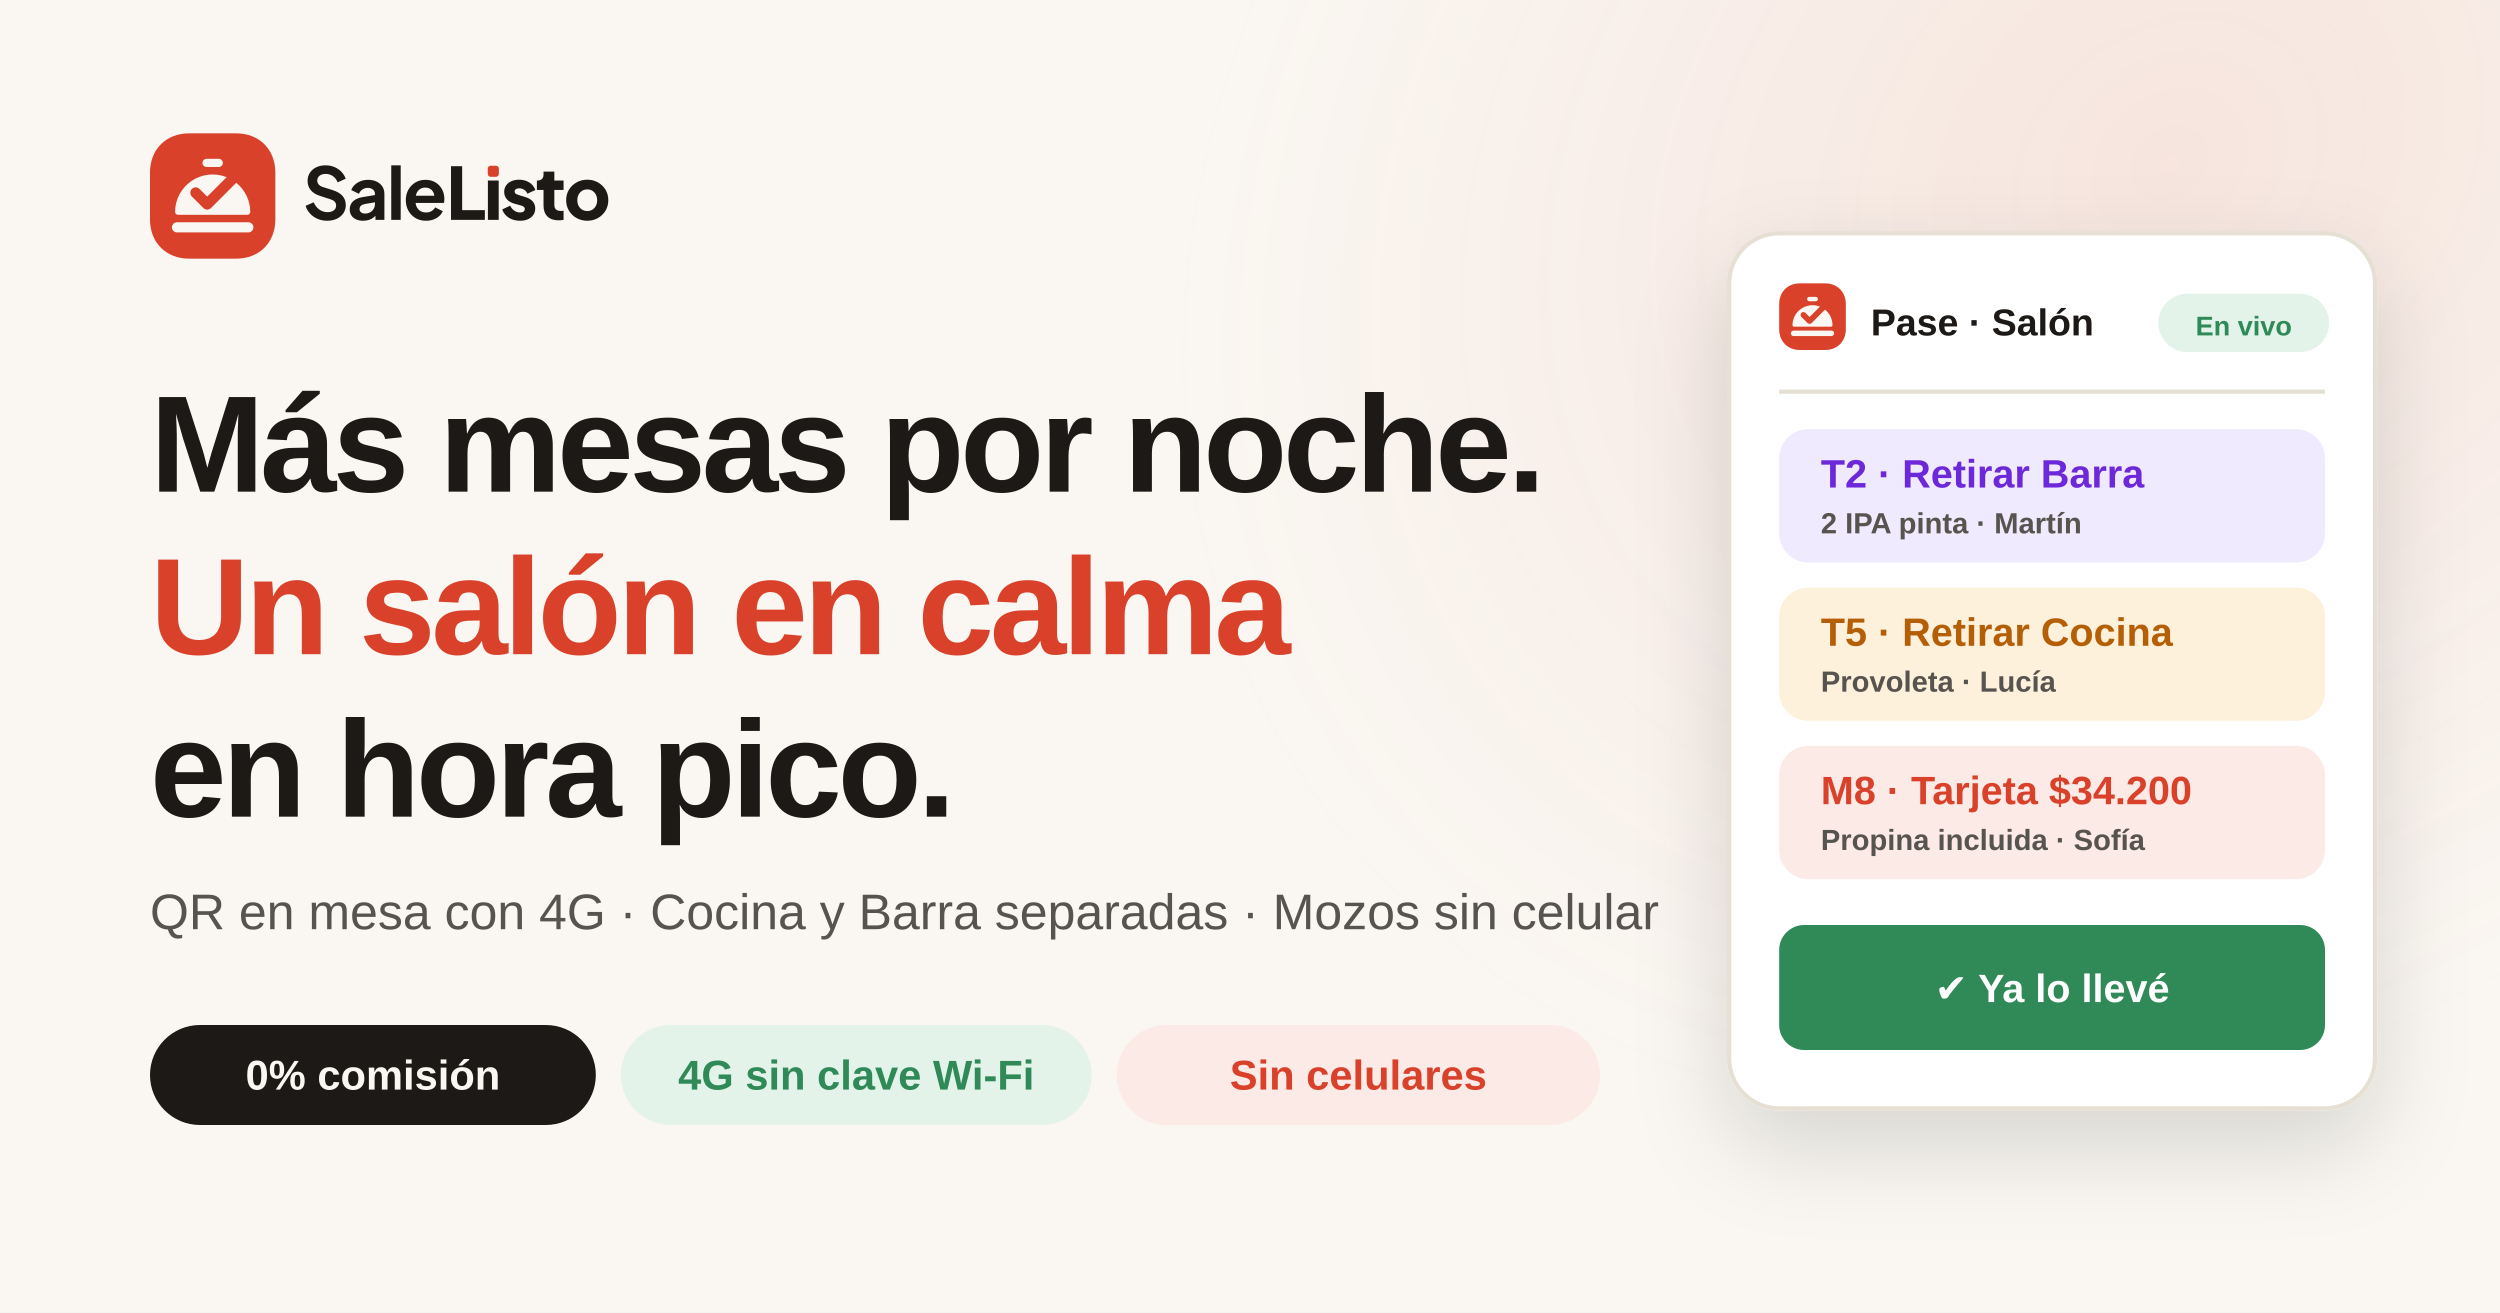
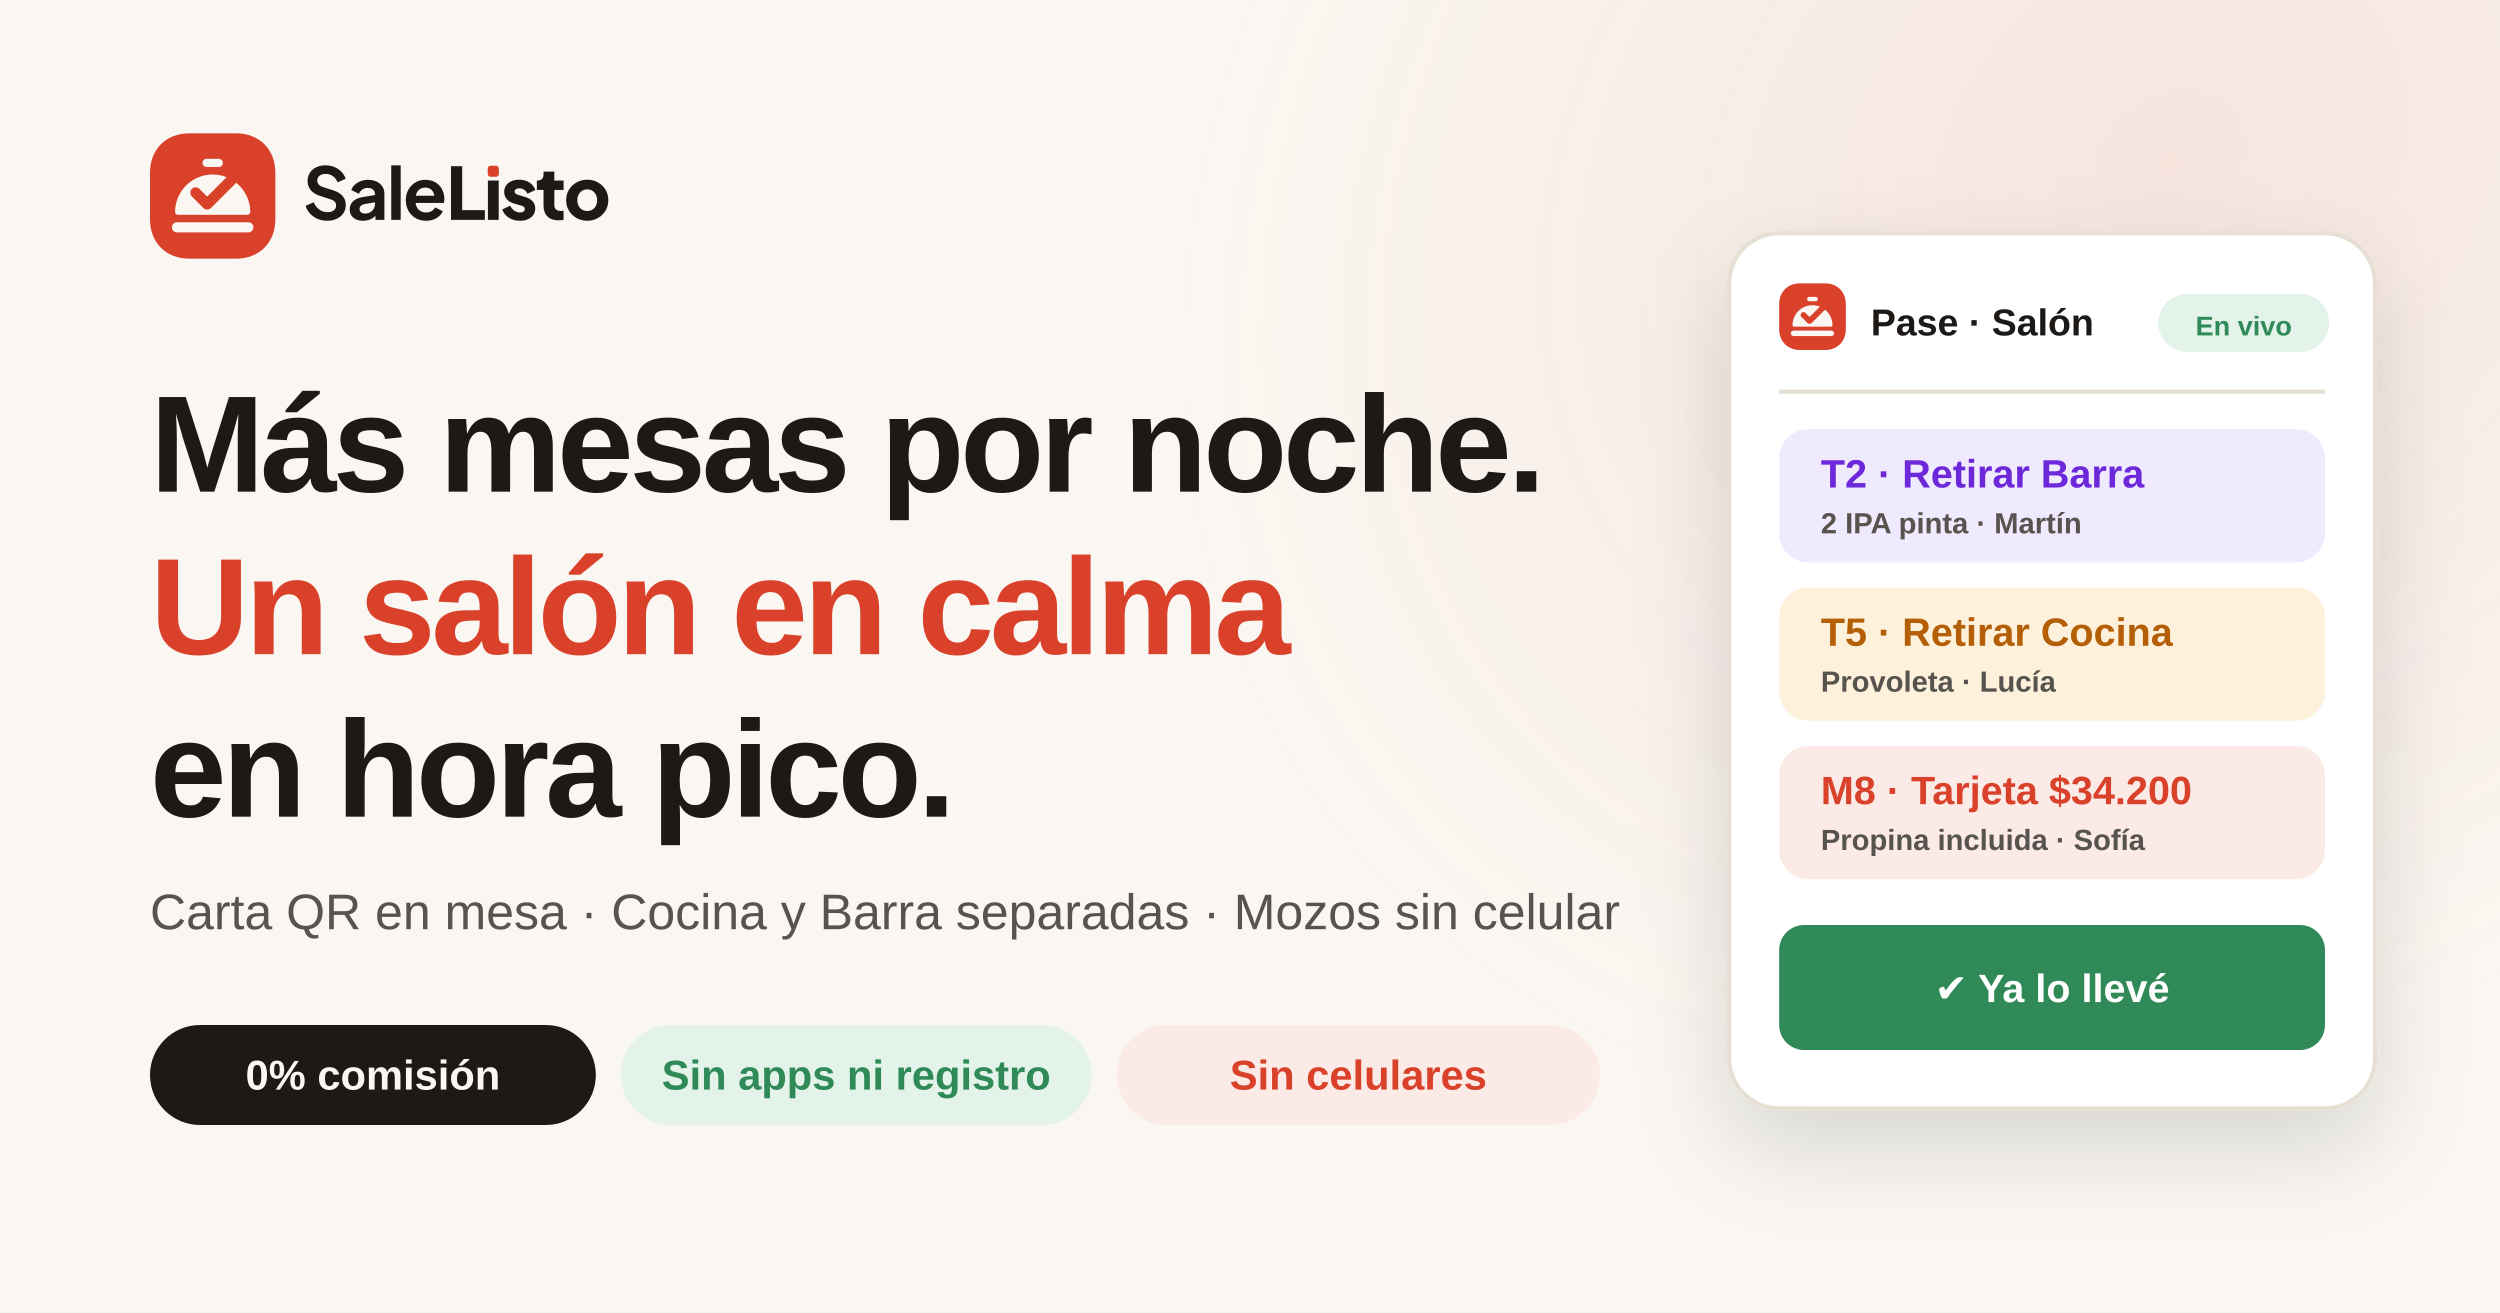
<svg xmlns="http://www.w3.org/2000/svg" width="1200" height="630" viewBox="0 0 1200 630" fill="none">
  <defs>
    <radialGradient id="glow" cx="0" cy="0" r="1" gradientUnits="userSpaceOnUse" gradientTransform="translate(1040 80) rotate(140) scale(520 420)">
      <stop offset="0" stop-color="#D9412B" stop-opacity="0.10" />
      <stop offset="1" stop-color="#D9412B" stop-opacity="0" />
    </radialGradient>
    <filter id="sh" x="-20%" y="-20%" width="140%" height="150%">
      <feDropShadow dx="0" dy="18" stdDeviation="22" flood-color="#1C1917" flood-opacity="0.14" />
    </filter>
  </defs>
  <rect width="1200" height="630" fill="#FAF7F2" />
  <rect width="1200" height="630" fill="url(#glow)" />
  <g transform="translate(72 64) scale(0.94)">
    <path d="M20 0H44C55.8 0 64 8.2 64 20V44C64 55.8 55.8 64 44 64H20C8.2 64 0 55.8 0 44V20C0 8.2 8.2 0 20 0Z" fill="#D9412B" />
    <path d="M28.9 13H35.1A2.1 2.1 0 0 1 35.1 17.2H28.9A2.1 2.1 0 0 1 28.9 13Z" fill="#FAF7F2" />
    <path d="M49.7 41.6H14.3A1.5 1.5 0 0 1 12.8 40.09A19.2 19.2 0 0 1 39.14 22.38L29.2 32.31L25.14 28.26A2.75 2.75 0 0 0 21.26 32.14L27.26 38.14A2.75 2.75 0 0 0 31.14 38.14L44.04 25.25A19.2 19.2 0 0 1 51.2 40.09A1.5 1.5 0 0 1 49.7 41.6Z" fill="#FAF7F2" />
    <path d="M13.8 45.4H50.2A2.6 2.6 0 0 1 50.2 50.6H13.8A2.6 2.6 0 0 1 13.8 45.4Z" fill="#FAF7F2" />
    <path class="wordmark-ink" d="M90.44 44.64Q87.83 44.64 85.6 43.68Q83.37 42.73 81.77 41.02Q80.17 39.31 79.44 37.02L83.59 35.22Q84.59 37.58 86.46 38.92Q88.34 40.26 90.7 40.26Q92.02 40.26 93 39.84Q93.97 39.42 94.5 38.68Q95.04 37.94 95.04 36.91Q95.04 35.7 94.32 34.91Q93.6 34.12 92.17 33.68L86.91 31.98Q83.7 30.99 82.08 29Q80.47 27.01 80.47 24.33Q80.47 21.97 81.62 20.17Q82.78 18.37 84.86 17.35Q86.94 16.34 89.63 16.34Q92.09 16.34 94.16 17.21Q96.22 18.07 97.71 19.6Q99.2 21.13 99.93 23.19L95.81 25.03Q95 22.97 93.38 21.84Q91.76 20.72 89.63 20.72Q88.38 20.72 87.42 21.14Q86.46 21.57 85.93 22.32Q85.4 23.08 85.4 24.11Q85.4 25.25 86.13 26.11Q86.87 26.98 88.38 27.46L93.42 29.04Q96.69 30.11 98.33 31.98Q99.97 33.86 99.97 36.62Q99.97 38.97 98.76 40.78Q97.54 42.58 95.41 43.61Q93.27 44.64 90.44 44.64Z M108.88 44.64Q106.78 44.64 105.23 43.94Q103.69 43.24 102.84 41.94Q101.99 40.63 101.99 38.9Q101.99 37.24 102.73 35.94Q103.47 34.63 105.01 33.75Q106.56 32.87 108.91 32.5L115.46 31.43V35.11L109.83 36.07Q108.4 36.32 107.7 36.99Q107 37.65 107 38.72Q107 39.75 107.79 40.35Q108.58 40.96 109.76 40.96Q111.27 40.96 112.43 40.32Q113.59 39.67 114.23 38.53Q114.87 37.39 114.87 36.03V30.88Q114.87 29.59 113.86 28.73Q112.85 27.86 111.19 27.86Q109.65 27.86 108.45 28.69Q107.26 29.52 106.7 30.88L102.77 28.96Q103.36 27.38 104.62 26.22Q105.89 25.06 107.62 24.4Q109.35 23.74 111.38 23.74Q113.84 23.74 115.72 24.64Q117.6 25.54 118.65 27.14Q119.69 28.74 119.69 30.88V44.2H115.13V40.78L116.16 40.7Q115.39 41.99 114.32 42.86Q113.25 43.72 111.89 44.18Q110.53 44.64 108.88 44.64Z M123.19 44.2V16.34H128.01V44.2Z M140.93 44.64Q137.84 44.64 135.52 43.24Q133.2 41.84 131.91 39.45Q130.62 37.06 130.62 34.15Q130.62 31.14 131.93 28.8Q133.24 26.46 135.5 25.1Q137.76 23.74 140.56 23.74Q142.92 23.74 144.7 24.51Q146.48 25.28 147.74 26.65Q148.99 28.01 149.65 29.76Q150.31 31.5 150.31 33.53Q150.31 34.04 150.26 34.6Q150.2 35.15 150.05 35.55H134.6V31.87H147.33L145.05 33.6Q145.38 31.91 144.88 30.58Q144.39 29.26 143.26 28.49Q142.14 27.71 140.56 27.71Q139.05 27.71 137.87 28.47Q136.7 29.22 136.09 30.68Q135.48 32.13 135.63 34.19Q135.48 36.03 136.13 37.45Q136.77 38.86 138.04 39.64Q139.31 40.41 140.96 40.41Q142.62 40.41 143.78 39.71Q144.94 39.01 145.6 37.83L149.5 39.75Q148.91 41.18 147.66 42.29Q146.41 43.39 144.7 44.02Q142.99 44.64 140.93 44.64Z M153.7 44.2V16.78H159.4V39.23H170.99V44.2Z M172.54 44.2V24.11H178.06V44.2Z M188.95 44.64Q185.64 44.64 183.19 43.08Q180.75 41.51 179.86 38.86L183.91 36.95Q184.68 38.57 186.01 39.49Q187.33 40.41 188.95 40.41Q190.13 40.41 190.76 39.93Q191.38 39.45 191.38 38.61Q191.38 38.16 191.16 37.85Q190.94 37.54 190.5 37.28Q190.06 37.02 189.39 36.84L185.97 35.88Q183.51 35.18 182.18 33.62Q180.86 32.06 180.86 29.92Q180.86 28.04 181.81 26.65Q182.77 25.25 184.5 24.46Q186.23 23.67 188.47 23.67Q191.42 23.67 193.64 25.05Q195.87 26.43 196.79 28.93L192.71 30.84Q192.26 29.59 191.1 28.84Q189.95 28.08 188.47 28.08Q187.41 28.08 186.8 28.52Q186.19 28.96 186.19 29.74Q186.19 30.14 186.41 30.47Q186.63 30.8 187.13 31.06Q187.63 31.32 188.36 31.54L191.56 32.5Q194.07 33.23 195.39 34.72Q196.72 36.21 196.72 38.39Q196.72 40.26 195.74 41.66Q194.77 43.06 193.04 43.85Q191.31 44.64 188.95 44.64Z M208.6 44.42Q204.96 44.42 202.95 42.45Q200.95 40.48 200.95 36.95V28.89H197.56V24.11H197.75Q199.29 24.11 200.12 23.33Q200.95 22.56 200.95 21.02V19.54H206.47V24.11H211.18V28.89H206.47V36.58Q206.47 37.61 206.84 38.29Q207.2 38.97 207.98 39.31Q208.75 39.64 209.89 39.64Q210.15 39.64 210.48 39.6Q210.81 39.56 211.18 39.53V44.2Q210.63 44.27 209.93 44.35Q209.23 44.42 208.6 44.42Z M223.29 44.64Q220.31 44.64 217.86 43.28Q215.41 41.92 213.96 39.54Q212.5 37.17 212.5 34.15Q212.5 31.1 213.96 28.74Q215.41 26.39 217.86 25.03Q220.31 23.67 223.29 23.67Q226.27 23.67 228.7 25.03Q231.12 26.39 232.58 28.74Q234.03 31.1 234.03 34.15Q234.03 37.17 232.58 39.54Q231.12 41.92 228.7 43.28Q226.27 44.64 223.29 44.64ZM223.29 39.67Q224.8 39.67 225.92 38.97Q227.04 38.28 227.68 37.02Q228.33 35.77 228.33 34.15Q228.33 32.53 227.68 31.3Q227.04 30.07 225.92 29.35Q224.8 28.63 223.29 28.63Q221.78 28.63 220.64 29.35Q219.5 30.07 218.85 31.3Q218.21 32.53 218.21 34.15Q218.21 35.77 218.85 37.02Q219.5 38.28 220.64 38.97Q221.78 39.67 223.29 39.67Z" fill="#1C1917" />
    <path class="wordmark-dot" d="M173.97 16.53H176.64A1.5 1.5 0 0 1 178.14 18.03V20.7A1.5 1.5 0 0 1 176.64 22.2H173.97A1.5 1.5 0 0 1 172.47 20.7V18.03A1.5 1.5 0 0 1 173.97 16.53Z" fill="#D9412B" />
  </g>
  <g font-family="'Plus Jakarta Sans', 'Segoe UI', Arial, sans-serif" font-weight="800" fill="#1C1917" letter-spacing="-2">
    <text x="72" y="236" font-size="66">Más mesas por noche.</text>
    <text x="72" y="314" font-size="66">
      <tspan fill="#D9412B">Un salón en calma</tspan>
    </text>
    <text x="72" y="392" font-size="66">en hora pico.</text>
  </g>
-   <text x="72" y="446" font-family="'Plus Jakarta Sans', 'Segoe UI', Arial, sans-serif" font-size="24" font-weight="500" fill="#57534E">QR en mesa con 4G · Cocina y Barra separadas · Mozos sin celular</text>
+   <text x="72" y="446" font-family="'Plus Jakarta Sans', 'Segoe UI', Arial, sans-serif" font-size="24" font-weight="500" fill="#57534E">Carta QR en mesa · Cocina y Barra separadas · Mozos sin celular</text>
  <g font-family="'Plus Jakarta Sans', 'Segoe UI', Arial, sans-serif" font-size="20" font-weight="700">
    <rect x="72" y="492" width="214" height="48" rx="24" fill="#1C1917" />
    <text x="179" y="523" text-anchor="middle" fill="#FAF7F2">0% comisión</text>
    <rect x="298" y="492" width="226" height="48" rx="24" fill="#E3F3EA" />
-     <text x="411" y="523" text-anchor="middle" fill="#2F8A57">4G sin clave Wi-Fi</text>
+     <text x="411" y="523" text-anchor="middle" fill="#2F8A57">Sin apps ni registro</text>
    <rect x="536" y="492" width="232" height="48" rx="24" fill="#FCEAE6" />
    <text x="652" y="523" text-anchor="middle" fill="#D9412B">Sin celulares</text>
  </g>
  <g filter="url(#sh)">
    <rect x="830" y="112" width="310" height="420" rx="24" fill="#FFFFFF" stroke="#E6DFD3" stroke-width="2" />
  </g>
  <g font-family="'Plus Jakarta Sans', 'Segoe UI', Arial, sans-serif">
    <g transform="translate(854 136) scale(0.5)">
      <path d="M20 0H44C55.8 0 64 8.2 64 20V44C64 55.8 55.8 64 44 64H20C8.2 64 0 55.8 0 44V20C0 8.2 8.2 0 20 0Z" fill="#D9412B" />
      <path d="M28.9 13H35.1A2.1 2.1 0 0 1 35.1 17.2H28.9A2.1 2.1 0 0 1 28.9 13Z" fill="#FAF7F2" />
      <path d="M49.7 41.6H14.3A1.5 1.5 0 0 1 12.8 40.09A19.2 19.2 0 0 1 39.14 22.38L29.2 32.31L25.14 28.26A2.75 2.75 0 0 0 21.26 32.14L27.26 38.14A2.75 2.75 0 0 0 31.14 38.14L44.04 25.25A19.2 19.2 0 0 1 51.2 40.09A1.5 1.5 0 0 1 49.7 41.6Z" fill="#FAF7F2" />
      <path d="M13.8 45.4H50.2A2.6 2.6 0 0 1 50.2 50.6H13.8A2.6 2.6 0 0 1 13.8 45.4Z" fill="#FAF7F2" />
    </g>
    <text x="898" y="161" font-size="18" font-weight="800" fill="#1C1917">Pase · Salón</text>
    <rect x="1036" y="141" width="82" height="28" rx="14" fill="#E3F3EA" />
    <text x="1077" y="161" font-size="13" font-weight="700" fill="#2F8A57" text-anchor="middle">En vivo</text>
    <path d="M854 188H1116" stroke="#E6DFD3" stroke-width="2" />
    <rect x="854" y="206" width="262" height="64" rx="14" fill="#EFEAFE" />
    <text x="874" y="234" font-size="19" font-weight="800" fill="#6D28D9">T2 · Retirar Barra</text>
    <text x="874" y="256" font-size="14" font-weight="600" fill="#57534E">2 IPA pinta · Martín</text>
    <rect x="854" y="282" width="262" height="64" rx="14" fill="#FEF1DC" />
    <text x="874" y="310" font-size="19" font-weight="800" fill="#B45F06">T5 · Retirar Cocina</text>
    <text x="874" y="332" font-size="14" font-weight="600" fill="#57534E">Provoleta · Lucía</text>
    <rect x="854" y="358" width="262" height="64" rx="14" fill="#FCEAE6" />
    <text x="874" y="386" font-size="19" font-weight="800" fill="#D9412B">M8 · Tarjeta $34.200</text>
    <text x="874" y="408" font-size="14" font-weight="600" fill="#57534E">Propina incluida · Sofía</text>
    <rect x="854" y="444" width="262" height="60" rx="12" fill="#2F8A57" />
    <text x="985" y="481" font-size="19" font-weight="800" fill="#FFFFFF" text-anchor="middle">✔ Ya lo llevé</text>
  </g>
</svg>
